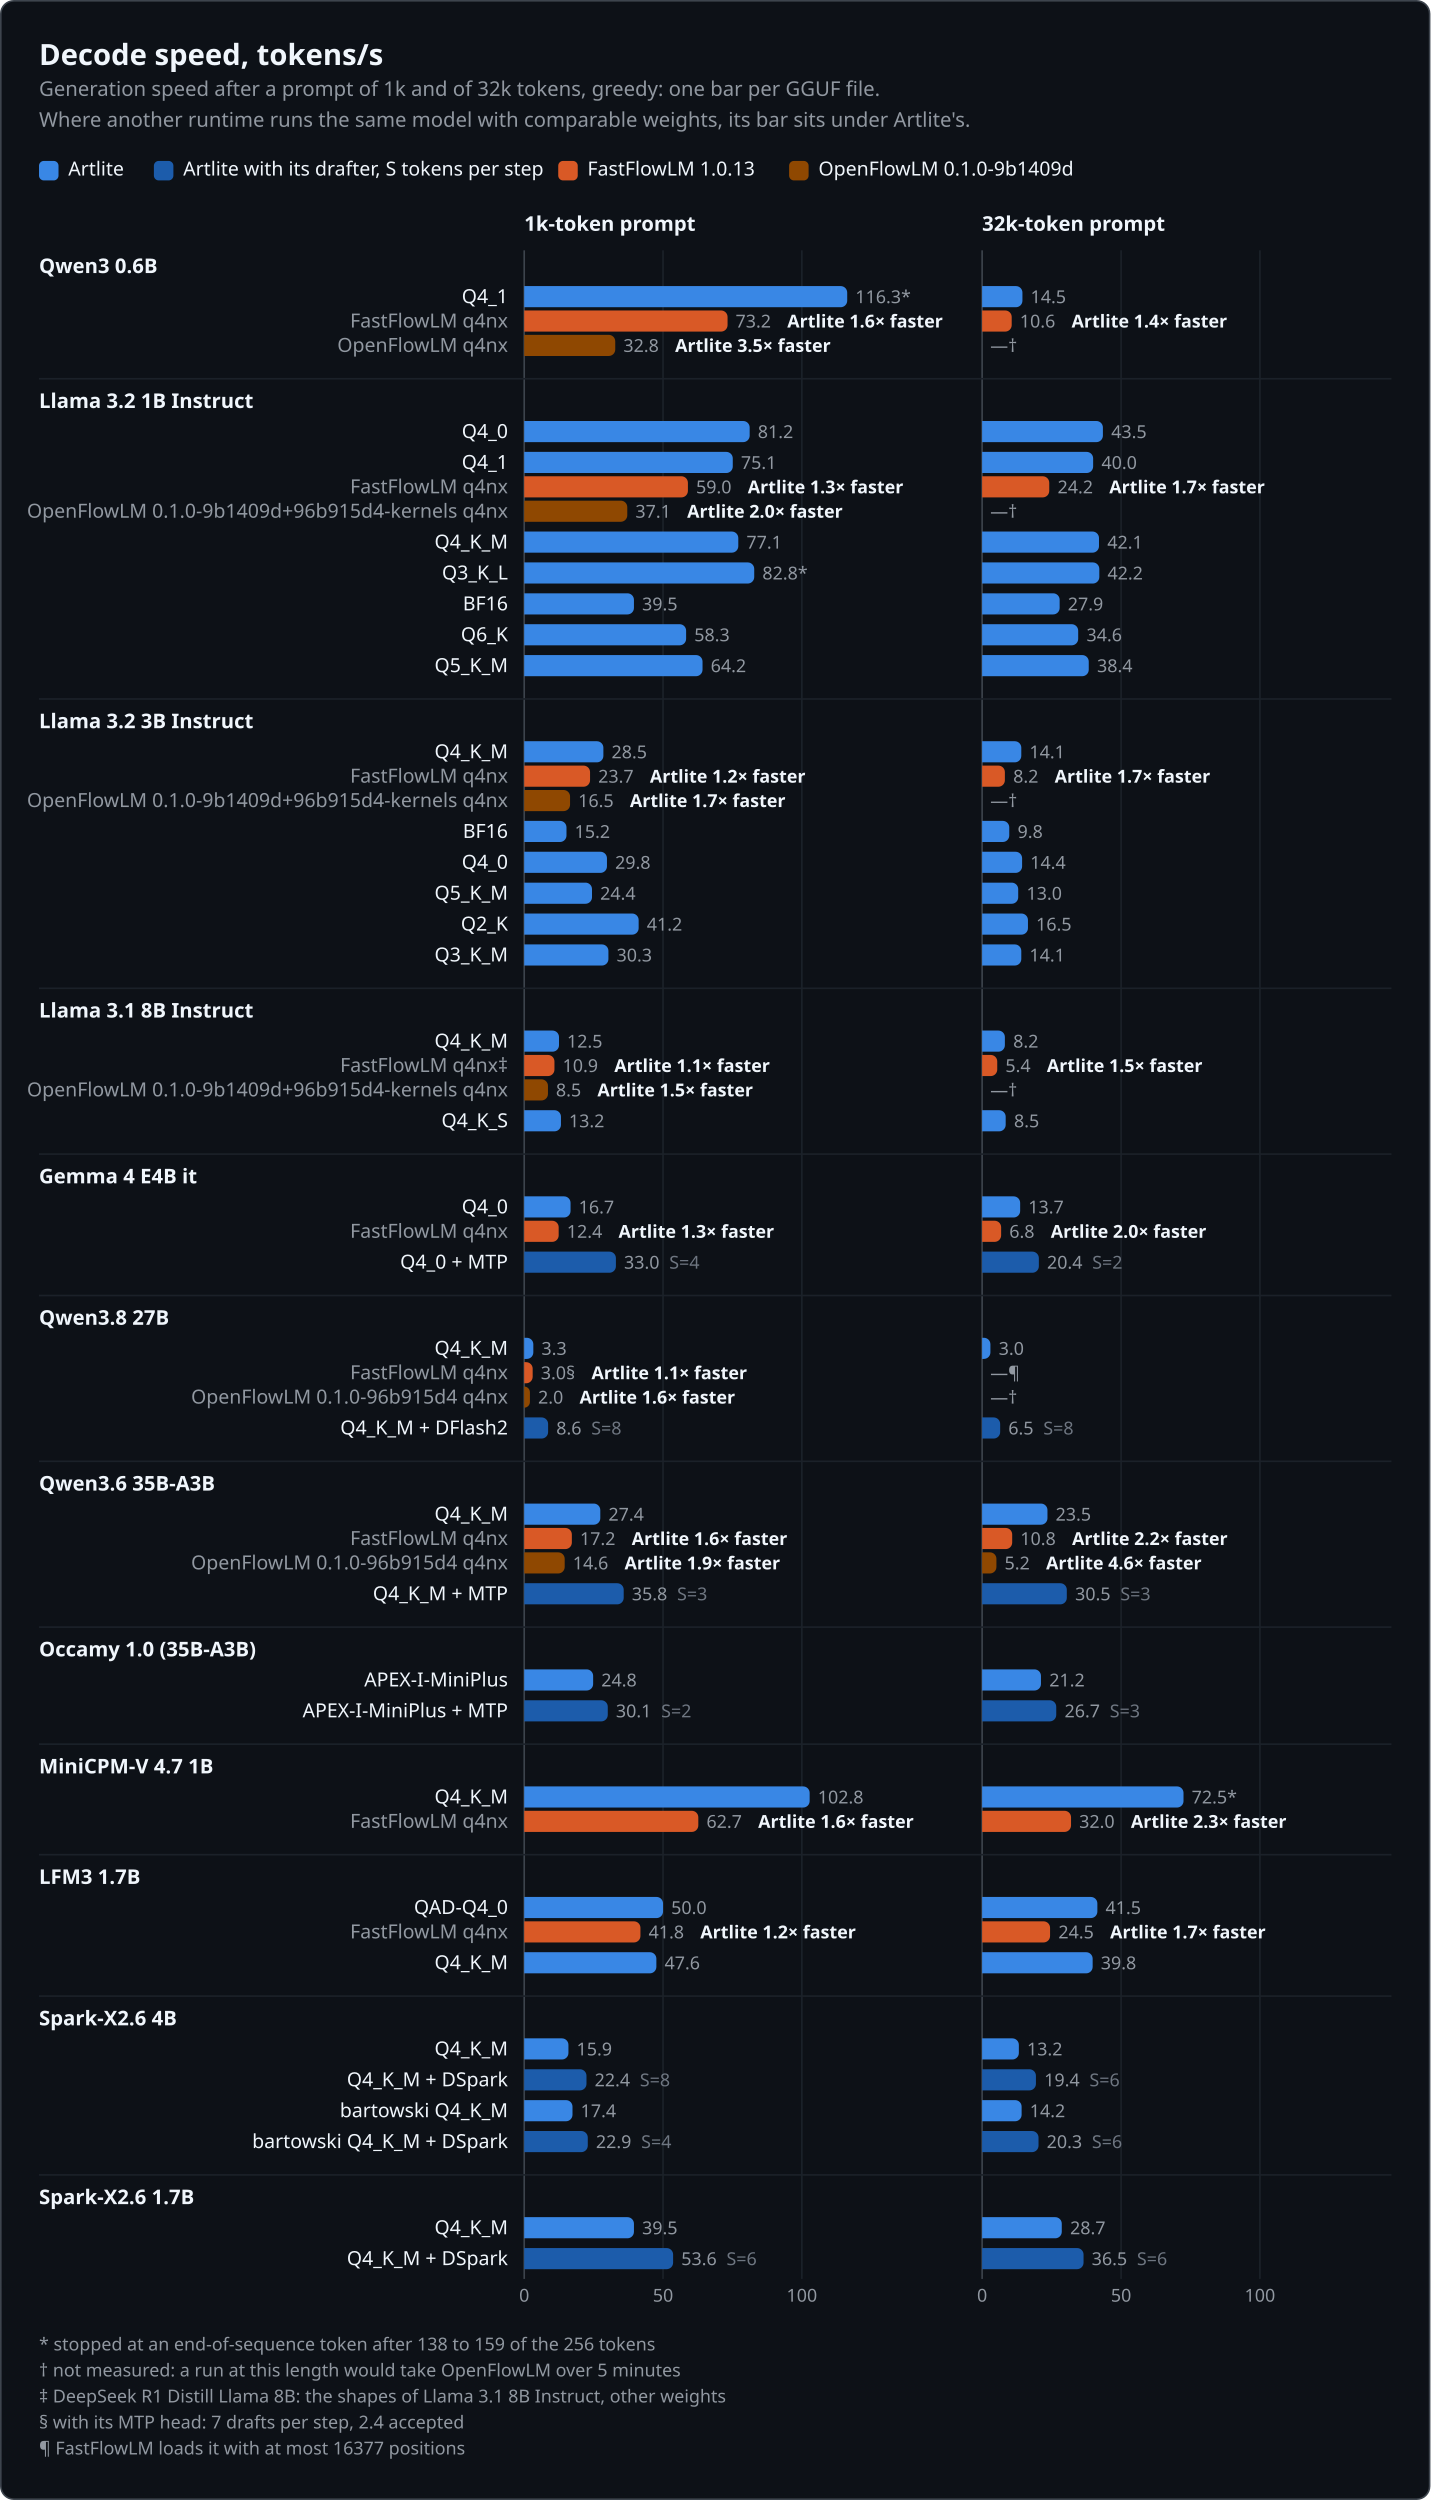
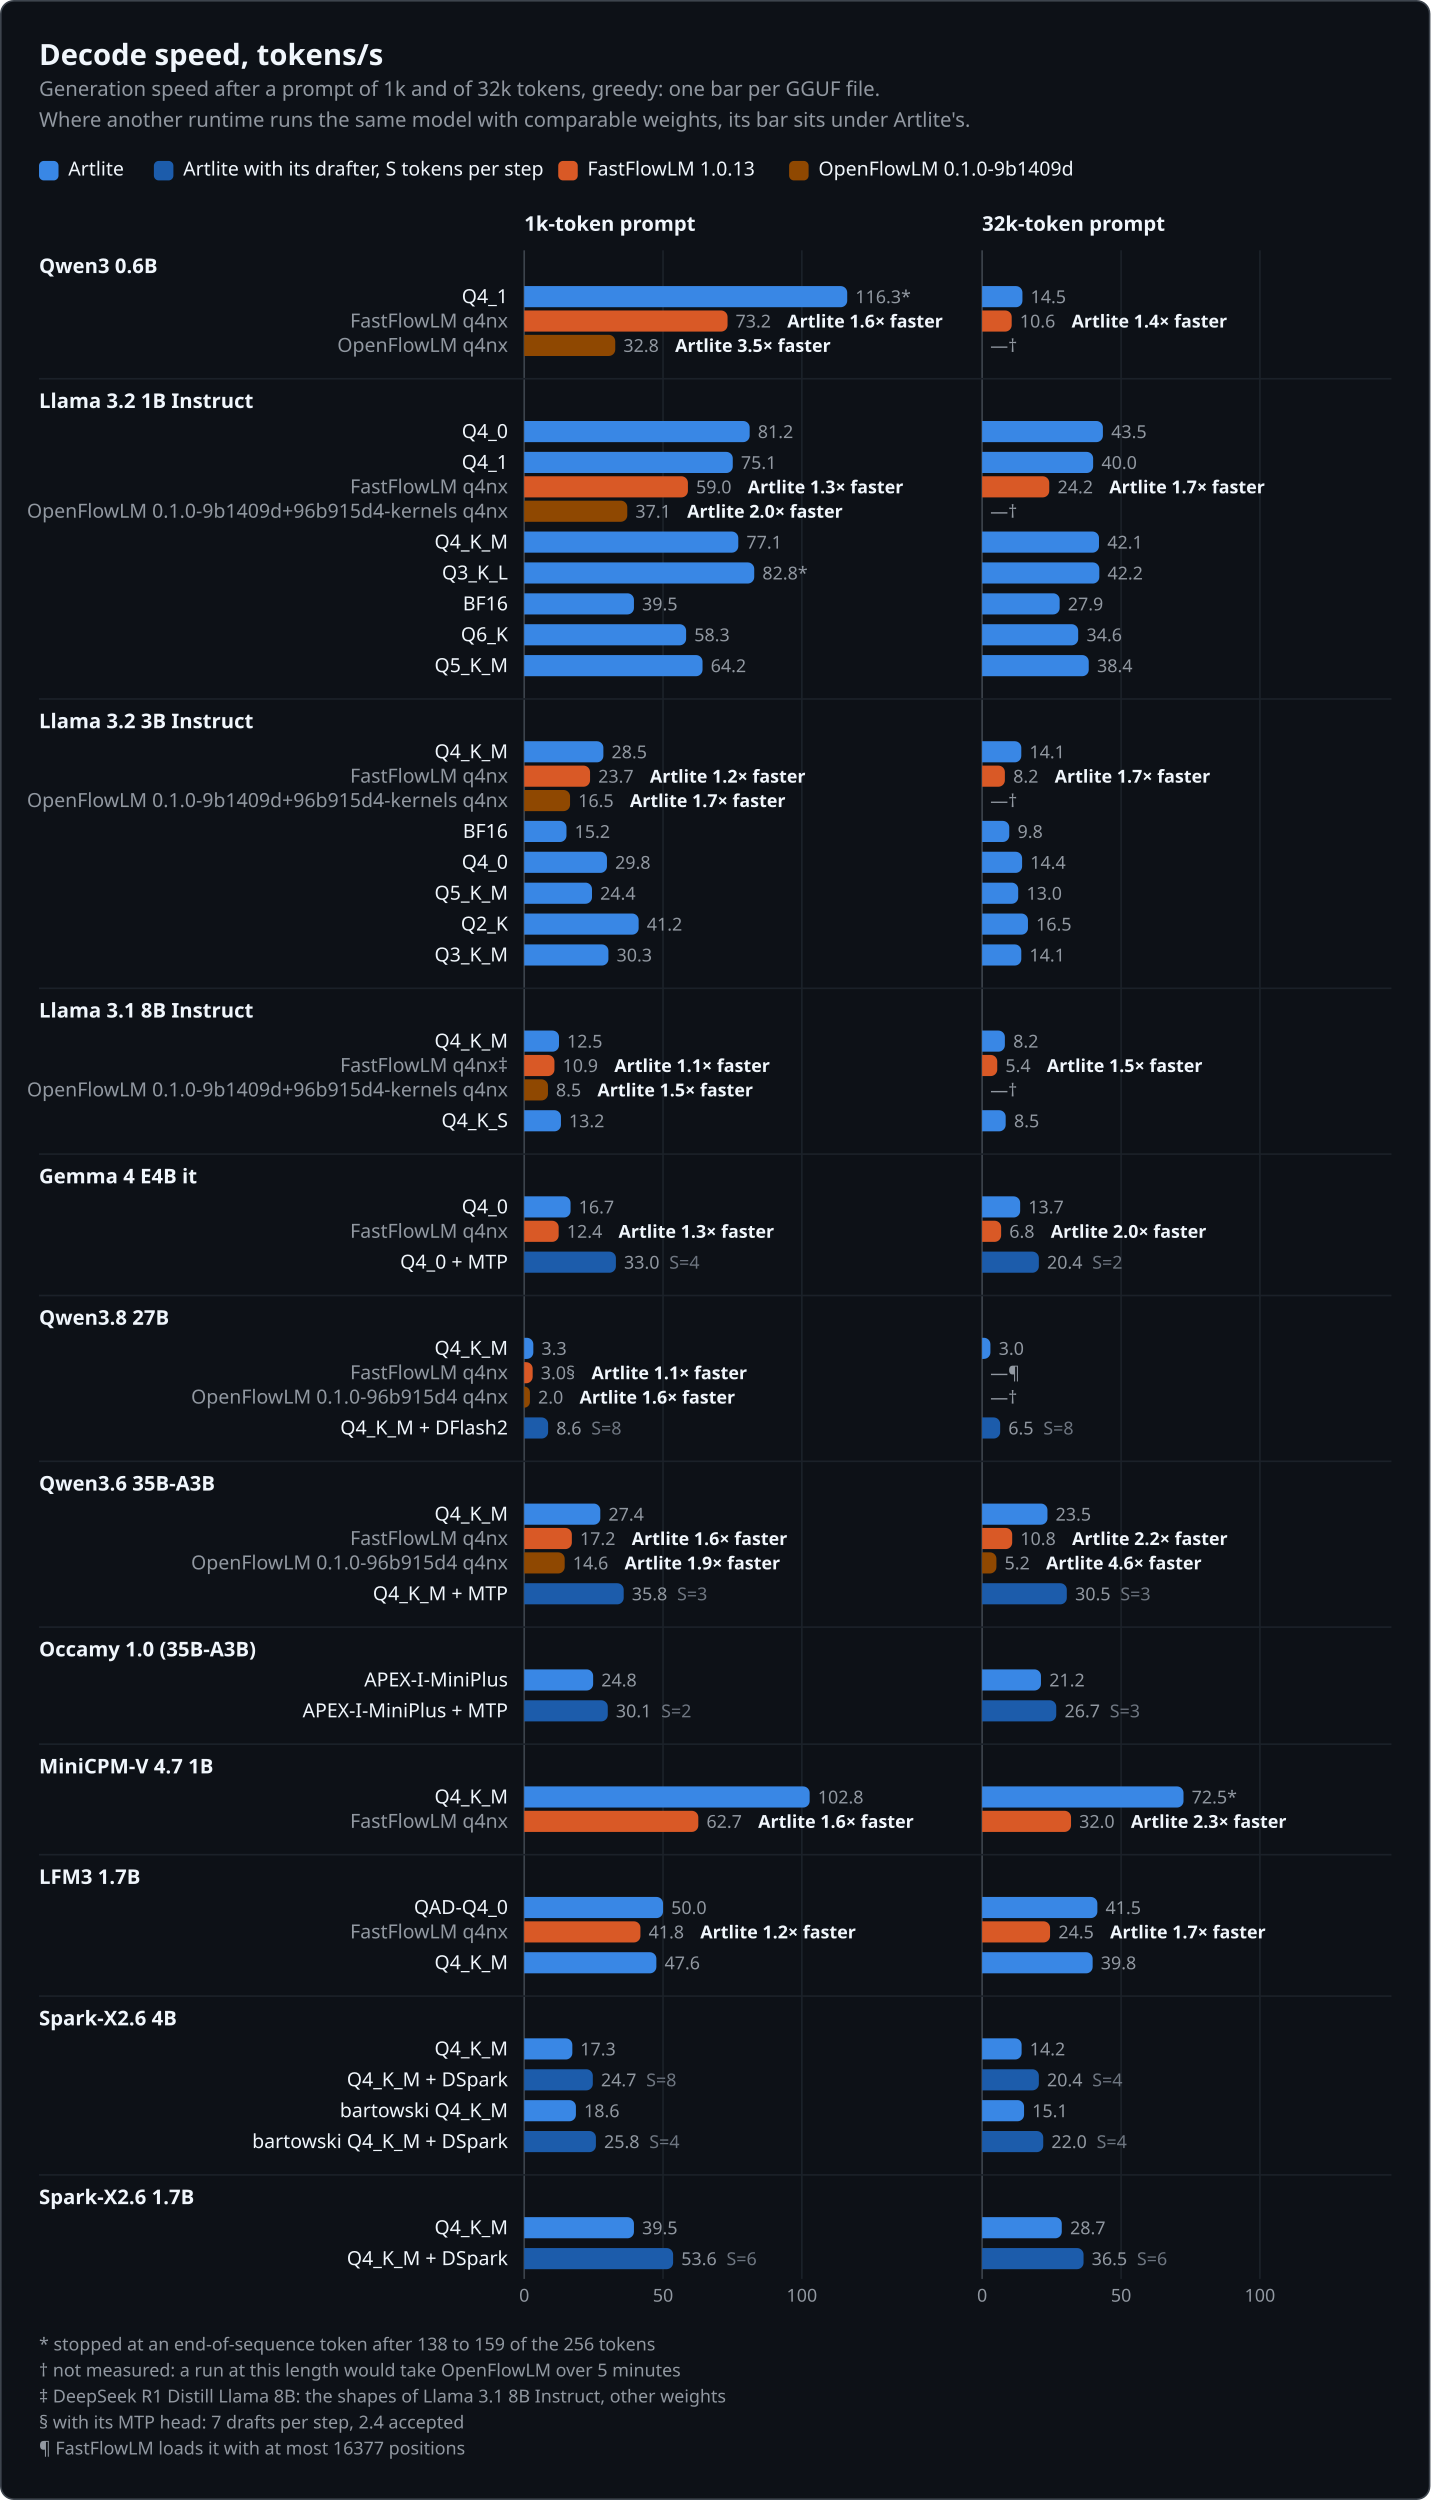
<svg xmlns="http://www.w3.org/2000/svg" width="880" height="1538" viewBox="0 0 880 1538" role="img" aria-labelledby="t d">
  <style>text{font-family:-apple-system, BlinkMacSystemFont, "Segoe UI", "Noto Sans", Helvetica, Arial, sans-serif;font-size:11px;fill:#9198a1;font-variant-numeric:tabular-nums}.title{font-size:18px;font-weight:600;fill:#f0f6fc}.sub{font-size:12.5px}.h{font-size:12.5px;font-weight:600;fill:#f0f6fc}.lbl{font-size:12px;fill:#f0f6fc}.lbl2{font-size:12px}.strong{font-weight:600;fill:#f0f6fc}.muted{fill:#6e7681}.small{font-size:10px}.halo{paint-order:stroke;stroke:#0d1117;stroke-width:3px;stroke-linejoin:round}.grid{stroke:#1b2129}.axis{stroke:#3d444d}.guide{stroke:#2d333b}.bracket{stroke:#9198a1;fill:none}.ft{fill:#1c5cab}.detail{font-size:12px;font-weight:400;fill:#9198a1}.tile{fill:#1b2129;stroke:#9198a1;stroke-width:1}.cut{stroke:#9198a1;stroke-width:.75;fill:none}.f0{fill:#3987e5}.l0{stroke:#3987e5;stroke-width:2;fill:none;stroke-linejoin:round;stroke-linecap:round}.d0{fill:#3987e5;stroke:#0d1117;stroke-width:1.5}.b0{fill:#3987e5;fill-opacity:.16}.f1{fill:#d95926}.l1{stroke:#d95926;stroke-width:2;fill:none;stroke-linejoin:round;stroke-linecap:round}.d1{fill:#d95926;stroke:#0d1117;stroke-width:1.5}.b1{fill:#d95926;fill-opacity:.16}.f2{fill:#199e70}.l2{stroke:#199e70;stroke-width:2;fill:none;stroke-linejoin:round;stroke-linecap:round}.d2{fill:#199e70;stroke:#0d1117;stroke-width:1.5}.b2{fill:#199e70;fill-opacity:.16}.f3{fill:#8f4801}.l3{stroke:#8f4801;stroke-width:2;fill:none;stroke-linejoin:round;stroke-linecap:round}.d3{fill:#8f4801;stroke:#0d1117;stroke-width:1.5}.b3{fill:#8f4801;fill-opacity:.16}</style>
  <rect x="0.5" y="0.5" width="879" height="1537" rx="8" fill="#0d1117" stroke="#3d444d" />
  <text x="24.0" y="40.0" class="title">Decode speed, tokens/s</text>
  <text x="24.0" y="59.0" class="sub">Generation speed after a prompt of 1k and of 32k tokens, greedy: one bar per GGUF file.</text>
  <text x="24.0" y="78.0" class="sub">Where another runtime runs the same model with comparable weights, its bar sits under Artlite's.</text>
  <rect x="24" y="99" width="12" height="12" rx="3" class="f0" />
  <text x="42.0" y="108.0" class="lbl">Artlite</text>
  <rect x="94.672" y="99" width="12" height="12" rx="3" class="ft" />
  <text x="112.7" y="108.0" class="lbl">Artlite with its drafter, S tokens per step</text>
  <rect x="343.424" y="99" width="12" height="12" rx="3" class="f1" />
  <text x="361.4" y="108.0" class="lbl">FastFlowLM 1.0.13</text>
  <rect x="485.46" y="99" width="12" height="12" rx="3" class="f3" />
  <text x="503.5" y="108.0" class="lbl">OpenFlowLM 0.1.0-9b1409d</text>
  <text x="322.5" y="142.0" class="h">1k-token prompt</text>
  <text x="604.2" y="142.0" class="h">32k-token prompt</text>
  <line x1="322.5" y1="154.0" x2="322.5" y2="1402.0" class="axis" />
  <text x="322.5" y="1416.0" text-anchor="middle">0</text>
  <line x1="407.9" y1="154.0" x2="407.9" y2="1402.0" class="grid" />
  <text x="407.9" y="1416.0" text-anchor="middle">50</text>
  <line x1="493.3" y1="154.0" x2="493.3" y2="1402.0" class="grid" />
  <text x="493.3" y="1416.0" text-anchor="middle">100</text>
  <line x1="604.2" y1="154.0" x2="604.2" y2="1402.0" class="axis" />
  <text x="604.2" y="1416.0" text-anchor="middle">0</text>
  <line x1="689.7" y1="154.0" x2="689.7" y2="1402.0" class="grid" />
  <text x="689.7" y="1416.0" text-anchor="middle">50</text>
  <line x1="775.1" y1="154.0" x2="775.1" y2="1402.0" class="grid" />
  <text x="775.1" y="1416.0" text-anchor="middle">100</text>
  <text x="24" y="168.0" class="h">Qwen3 0.6B</text>
  <text x="312.5" y="186.5" text-anchor="end" class="lbl">Q4_1</text>
  <path d="M322.5,176.0h194.7a4.0,4.0 0 0 1 4.0,4.0v5.0a4.0,4.0 0 0 1 -4.0,4.0h-194.7z" class="f0" />
  <text x="526.2" y="186.5">116.3*</text>
  <path d="M604.2,176.0h20.8a4.0,4.0 0 0 1 4.0,4.0v5.0a4.0,4.0 0 0 1 -4.0,4.0h-20.8z" class="f0" />
  <text x="634.0" y="186.5">14.5</text>
  <text x="312.5" y="201.5" text-anchor="end" class="lbl2">FastFlowLM q4nx</text>
  <path d="M322.5,191.0h121.1a4.0,4.0 0 0 1 4.0,4.0v5.0a4.0,4.0 0 0 1 -4.0,4.0h-121.1z" class="f1" />
  <text x="452.5" y="201.5">73.2<tspan dx="10" class="strong">Artlite 1.6× faster</tspan>
  </text>
  <path d="M604.2,191.0h14.2a4.0,4.0 0 0 1 4.0,4.0v5.0a4.0,4.0 0 0 1 -4.0,4.0h-14.2z" class="f1" />
  <text x="627.4" y="201.5">10.6<tspan dx="10" class="strong">Artlite 1.4× faster</tspan>
  </text>
  <text x="312.5" y="216.5" text-anchor="end" class="lbl2">OpenFlowLM q4nx</text>
  <path d="M322.5,206.0h52.0a4.0,4.0 0 0 1 4.0,4.0v5.0a4.0,4.0 0 0 1 -4.0,4.0h-52.0z" class="f3" />
  <text x="383.5" y="216.5">32.8<tspan dx="10" class="strong">Artlite 3.5× faster</tspan>
  </text>
  <text x="609.2" y="216.5">—†</text>
  <line x1="24" y1="233.0" x2="856" y2="233.0" class="grid" />
  <text x="24" y="251.0" class="h">Llama 3.2 1B Instruct</text>
  <text x="312.5" y="269.5" text-anchor="end" class="lbl">Q4_0</text>
  <path d="M322.5,259.0h134.7a4.0,4.0 0 0 1 4.0,4.0v5.0a4.0,4.0 0 0 1 -4.0,4.0h-134.7z" class="f0" />
  <text x="466.2" y="269.5">81.2</text>
  <path d="M604.2,259.0h70.3a4.0,4.0 0 0 1 4.0,4.0v5.0a4.0,4.0 0 0 1 -4.0,4.0h-70.3z" class="f0" />
  <text x="683.6" y="269.5">43.5</text>
  <text x="312.5" y="288.5" text-anchor="end" class="lbl">Q4_1</text>
  <path d="M322.5,278.0h124.3a4.0,4.0 0 0 1 4.0,4.0v5.0a4.0,4.0 0 0 1 -4.0,4.0h-124.3z" class="f0" />
  <text x="455.8" y="288.5">75.1</text>
  <path d="M604.2,278.0h64.3a4.0,4.0 0 0 1 4.0,4.0v5.0a4.0,4.0 0 0 1 -4.0,4.0h-64.3z" class="f0" />
  <text x="677.6" y="288.5">40.0</text>
  <text x="312.5" y="303.5" text-anchor="end" class="lbl2">FastFlowLM q4nx</text>
  <path d="M322.5,293.0h96.7a4.0,4.0 0 0 1 4.0,4.0v5.0a4.0,4.0 0 0 1 -4.0,4.0h-96.7z" class="f1" />
  <text x="428.2" y="303.5">59.0<tspan dx="10" class="strong">Artlite 1.3× faster</tspan>
  </text>
  <path d="M604.2,293.0h37.3a4.0,4.0 0 0 1 4.0,4.0v5.0a4.0,4.0 0 0 1 -4.0,4.0h-37.3z" class="f1" />
  <text x="650.6" y="303.5">24.2<tspan dx="10" class="strong">Artlite 1.7× faster</tspan>
  </text>
  <text x="312.5" y="318.5" text-anchor="end" class="lbl2">OpenFlowLM 0.1.0-9b1409d+96b915d4-kernels q4nx</text>
  <path d="M322.5,308.0h59.4a4.0,4.0 0 0 1 4.0,4.0v5.0a4.0,4.0 0 0 1 -4.0,4.0h-59.4z" class="f3" />
  <text x="390.9" y="318.5">37.1<tspan dx="10" class="strong">Artlite 2.0× faster</tspan>
  </text>
  <text x="609.2" y="318.5">—†</text>
  <text x="312.5" y="337.5" text-anchor="end" class="lbl">Q4_K_M</text>
  <path d="M322.5,327.0h127.7a4.0,4.0 0 0 1 4.0,4.0v5.0a4.0,4.0 0 0 1 -4.0,4.0h-127.7z" class="f0" />
  <text x="459.2" y="337.5">77.1</text>
  <path d="M604.2,327.0h67.9a4.0,4.0 0 0 1 4.0,4.0v5.0a4.0,4.0 0 0 1 -4.0,4.0h-67.9z" class="f0" />
  <text x="681.2" y="337.5">42.1</text>
  <text x="312.5" y="356.5" text-anchor="end" class="lbl">Q3_K_L</text>
  <path d="M322.5,346.0h137.5a4.0,4.0 0 0 1 4.0,4.0v5.0a4.0,4.0 0 0 1 -4.0,4.0h-137.5z" class="f0" />
  <text x="469.0" y="356.5">82.8*</text>
  <path d="M604.2,346.0h68.1a4.0,4.0 0 0 1 4.0,4.0v5.0a4.0,4.0 0 0 1 -4.0,4.0h-68.1z" class="f0" />
  <text x="681.3" y="356.5">42.2</text>
  <text x="312.5" y="375.5" text-anchor="end" class="lbl">BF16</text>
  <path d="M322.5,365.0h63.5a4.0,4.0 0 0 1 4.0,4.0v5.0a4.0,4.0 0 0 1 -4.0,4.0h-63.5z" class="f0" />
  <text x="395.0" y="375.5">39.5</text>
  <path d="M604.2,365.0h43.7a4.0,4.0 0 0 1 4.0,4.0v5.0a4.0,4.0 0 0 1 -4.0,4.0h-43.7z" class="f0" />
  <text x="656.9" y="375.5">27.9</text>
  <text x="312.5" y="394.5" text-anchor="end" class="lbl">Q6_K</text>
  <path d="M322.5,384.0h95.6a4.0,4.0 0 0 1 4.0,4.0v5.0a4.0,4.0 0 0 1 -4.0,4.0h-95.6z" class="f0" />
  <text x="427.1" y="394.5">58.3</text>
  <path d="M604.2,384.0h55.1a4.0,4.0 0 0 1 4.0,4.0v5.0a4.0,4.0 0 0 1 -4.0,4.0h-55.1z" class="f0" />
  <text x="668.4" y="394.5">34.6</text>
  <text x="312.5" y="413.5" text-anchor="end" class="lbl">Q5_K_M</text>
  <path d="M322.5,403.0h105.7a4.0,4.0 0 0 1 4.0,4.0v5.0a4.0,4.0 0 0 1 -4.0,4.0h-105.7z" class="f0" />
  <text x="437.2" y="413.5">64.2</text>
  <path d="M604.2,403.0h61.6a4.0,4.0 0 0 1 4.0,4.0v5.0a4.0,4.0 0 0 1 -4.0,4.0h-61.6z" class="f0" />
  <text x="674.9" y="413.5">38.4</text>
  <line x1="24" y1="430.0" x2="856" y2="430.0" class="grid" />
  <text x="24" y="448.0" class="h">Llama 3.2 3B Instruct</text>
  <text x="312.5" y="466.5" text-anchor="end" class="lbl">Q4_K_M</text>
  <path d="M322.5,456.0h44.7a4.0,4.0 0 0 1 4.0,4.0v5.0a4.0,4.0 0 0 1 -4.0,4.0h-44.7z" class="f0" />
  <text x="376.2" y="466.5">28.5</text>
  <path d="M604.2,456.0h20.1a4.0,4.0 0 0 1 4.0,4.0v5.0a4.0,4.0 0 0 1 -4.0,4.0h-20.1z" class="f0" />
  <text x="633.3" y="466.5">14.1</text>
  <text x="312.5" y="481.5" text-anchor="end" class="lbl2">FastFlowLM q4nx</text>
  <path d="M322.5,471.0h36.5a4.0,4.0 0 0 1 4.0,4.0v5.0a4.0,4.0 0 0 1 -4.0,4.0h-36.5z" class="f1" />
  <text x="368.0" y="481.5">23.7<tspan dx="10" class="strong">Artlite 1.2× faster</tspan>
  </text>
  <path d="M604.2,471.0h10.0a4.0,4.0 0 0 1 4.0,4.0v5.0a4.0,4.0 0 0 1 -4.0,4.0h-10.0z" class="f1" />
  <text x="623.3" y="481.5">8.2<tspan dx="10" class="strong">Artlite 1.7× faster</tspan>
  </text>
  <text x="312.5" y="496.5" text-anchor="end" class="lbl2">OpenFlowLM 0.1.0-9b1409d+96b915d4-kernels q4nx</text>
  <path d="M322.5,486.0h24.2a4.0,4.0 0 0 1 4.0,4.0v5.0a4.0,4.0 0 0 1 -4.0,4.0h-24.2z" class="f3" />
  <text x="355.7" y="496.5">16.5<tspan dx="10" class="strong">Artlite 1.7× faster</tspan>
  </text>
  <text x="609.2" y="496.5">—†</text>
  <text x="312.5" y="515.5" text-anchor="end" class="lbl">BF16</text>
  <path d="M322.5,505.0h22.0a4.0,4.0 0 0 1 4.0,4.0v5.0a4.0,4.0 0 0 1 -4.0,4.0h-22.0z" class="f0" />
  <text x="353.5" y="515.5">15.2</text>
  <path d="M604.2,505.0h12.7a4.0,4.0 0 0 1 4.0,4.0v5.0a4.0,4.0 0 0 1 -4.0,4.0h-12.7z" class="f0" />
  <text x="626.0" y="515.5">9.8</text>
  <text x="312.5" y="534.5" text-anchor="end" class="lbl">Q4_0</text>
  <path d="M322.5,524.0h46.9a4.0,4.0 0 0 1 4.0,4.0v5.0a4.0,4.0 0 0 1 -4.0,4.0h-46.9z" class="f0" />
  <text x="378.4" y="534.5">29.8</text>
  <path d="M604.2,524.0h20.6a4.0,4.0 0 0 1 4.0,4.0v5.0a4.0,4.0 0 0 1 -4.0,4.0h-20.6z" class="f0" />
  <text x="633.8" y="534.5">14.4</text>
  <text x="312.5" y="553.5" text-anchor="end" class="lbl">Q5_K_M</text>
  <path d="M322.5,543.0h37.7a4.0,4.0 0 0 1 4.0,4.0v5.0a4.0,4.0 0 0 1 -4.0,4.0h-37.7z" class="f0" />
  <text x="369.2" y="553.5">24.4</text>
  <path d="M604.2,543.0h18.2a4.0,4.0 0 0 1 4.0,4.0v5.0a4.0,4.0 0 0 1 -4.0,4.0h-18.2z" class="f0" />
  <text x="631.5" y="553.5">13.0</text>
  <text x="312.5" y="572.5" text-anchor="end" class="lbl">Q2_K</text>
  <path d="M322.5,562.0h66.4a4.0,4.0 0 0 1 4.0,4.0v5.0a4.0,4.0 0 0 1 -4.0,4.0h-66.4z" class="f0" />
  <text x="397.9" y="572.5">41.2</text>
  <path d="M604.2,562.0h24.2a4.0,4.0 0 0 1 4.0,4.0v5.0a4.0,4.0 0 0 1 -4.0,4.0h-24.2z" class="f0" />
  <text x="637.4" y="572.5">16.5</text>
  <text x="312.5" y="591.5" text-anchor="end" class="lbl">Q3_K_M</text>
  <path d="M322.5,581.0h47.8a4.0,4.0 0 0 1 4.0,4.0v5.0a4.0,4.0 0 0 1 -4.0,4.0h-47.8z" class="f0" />
  <text x="379.3" y="591.5">30.3</text>
  <path d="M604.2,581.0h20.1a4.0,4.0 0 0 1 4.0,4.0v5.0a4.0,4.0 0 0 1 -4.0,4.0h-20.1z" class="f0" />
  <text x="633.3" y="591.5">14.1</text>
  <line x1="24" y1="608.0" x2="856" y2="608.0" class="grid" />
  <text x="24" y="626.0" class="h">Llama 3.1 8B Instruct</text>
  <text x="312.5" y="644.5" text-anchor="end" class="lbl">Q4_K_M</text>
  <path d="M322.5,634.0h17.4a4.0,4.0 0 0 1 4.0,4.0v5.0a4.0,4.0 0 0 1 -4.0,4.0h-17.4z" class="f0" />
  <text x="348.8" y="644.5">12.5</text>
  <path d="M604.2,634.0h10.0a4.0,4.0 0 0 1 4.0,4.0v5.0a4.0,4.0 0 0 1 -4.0,4.0h-10.0z" class="f0" />
  <text x="623.3" y="644.5">8.2</text>
  <text x="312.5" y="659.5" text-anchor="end" class="lbl2">FastFlowLM q4nx‡</text>
  <path d="M322.5,649.0h14.6a4.0,4.0 0 0 1 4.0,4.0v5.0a4.0,4.0 0 0 1 -4.0,4.0h-14.6z" class="f1" />
  <text x="346.1" y="659.5">10.9<tspan dx="10" class="strong">Artlite 1.1× faster</tspan>
  </text>
  <path d="M604.2,649.0h5.3a4.0,4.0 0 0 1 4.0,4.0v5.0a4.0,4.0 0 0 1 -4.0,4.0h-5.3z" class="f1" />
  <text x="618.5" y="659.5">5.4<tspan dx="10" class="strong">Artlite 1.5× faster</tspan>
  </text>
  <text x="312.5" y="674.5" text-anchor="end" class="lbl2">OpenFlowLM 0.1.0-9b1409d+96b915d4-kernels q4nx</text>
  <path d="M322.5,664.0h10.6a4.0,4.0 0 0 1 4.0,4.0v5.0a4.0,4.0 0 0 1 -4.0,4.0h-10.6z" class="f3" />
  <text x="342.0" y="674.5">8.5<tspan dx="10" class="strong">Artlite 1.5× faster</tspan>
  </text>
  <text x="609.2" y="674.5">—†</text>
  <text x="312.5" y="693.5" text-anchor="end" class="lbl">Q4_K_S</text>
  <path d="M322.5,683.0h18.6a4.0,4.0 0 0 1 4.0,4.0v5.0a4.0,4.0 0 0 1 -4.0,4.0h-18.6z" class="f0" />
  <text x="350.0" y="693.5">13.2</text>
  <path d="M604.2,683.0h10.5a4.0,4.0 0 0 1 4.0,4.0v5.0a4.0,4.0 0 0 1 -4.0,4.0h-10.5z" class="f0" />
  <text x="623.8" y="693.5">8.5</text>
  <line x1="24" y1="710.0" x2="856" y2="710.0" class="grid" />
  <text x="24" y="728.0" class="h">Gemma 4 E4B it</text>
  <text x="312.5" y="746.5" text-anchor="end" class="lbl">Q4_0</text>
  <path d="M322.5,736.0h24.5a4.0,4.0 0 0 1 4.0,4.0v5.0a4.0,4.0 0 0 1 -4.0,4.0h-24.5z" class="f0" />
  <text x="356.0" y="746.5">16.7</text>
  <path d="M604.2,736.0h19.4a4.0,4.0 0 0 1 4.0,4.0v5.0a4.0,4.0 0 0 1 -4.0,4.0h-19.4z" class="f0" />
  <text x="632.6" y="746.5">13.7</text>
  <text x="312.5" y="761.5" text-anchor="end" class="lbl2">FastFlowLM q4nx</text>
  <path d="M322.5,751.0h17.2a4.0,4.0 0 0 1 4.0,4.0v5.0a4.0,4.0 0 0 1 -4.0,4.0h-17.2z" class="f1" />
  <text x="348.7" y="761.5">12.4<tspan dx="10" class="strong">Artlite 1.3× faster</tspan>
  </text>
  <path d="M604.2,751.0h7.7a4.0,4.0 0 0 1 4.0,4.0v5.0a4.0,4.0 0 0 1 -4.0,4.0h-7.7z" class="f1" />
  <text x="620.9" y="761.5">6.8<tspan dx="10" class="strong">Artlite 2.0× faster</tspan>
  </text>
  <text x="312.5" y="780.5" text-anchor="end" class="lbl">Q4_0 + MTP</text>
  <path d="M322.5,770.0h52.4a4.0,4.0 0 0 1 4.0,4.0v5.0a4.0,4.0 0 0 1 -4.0,4.0h-52.4z" class="ft" />
  <text x="383.9" y="780.5">33.0<tspan dx="6" class="muted">S=4</tspan>
  </text>
  <path d="M604.2,770.0h30.9a4.0,4.0 0 0 1 4.0,4.0v5.0a4.0,4.0 0 0 1 -4.0,4.0h-30.9z" class="ft" />
  <text x="644.1" y="780.5">20.4<tspan dx="6" class="muted">S=2</tspan>
  </text>
  <line x1="24" y1="797.0" x2="856" y2="797.0" class="grid" />
  <text x="24" y="815.0" class="h">Qwen3.8 27B</text>
  <text x="312.5" y="833.5" text-anchor="end" class="lbl">Q4_K_M</text>
  <path d="M322.5,823.0h1.6a4.0,4.0 0 0 1 4.0,4.0v5.0a4.0,4.0 0 0 1 -4.0,4.0h-1.6z" class="f0" />
  <text x="333.1" y="833.5">3.3</text>
  <path d="M604.2,823.0h1.1a4.0,4.0 0 0 1 4.0,4.0v5.0a4.0,4.0 0 0 1 -4.0,4.0h-1.1z" class="f0" />
  <text x="614.4" y="833.5">3.0</text>
  <text x="312.5" y="848.5" text-anchor="end" class="lbl2">FastFlowLM q4nx</text>
  <path d="M322.5,838.0h1.2a4.0,4.0 0 0 1 4.0,4.0v5.0a4.0,4.0 0 0 1 -4.0,4.0h-1.2z" class="f1" />
  <text x="332.7" y="848.5">3.0§<tspan dx="10" class="strong">Artlite 1.1× faster</tspan>
  </text>
  <text x="609.2" y="848.5">—¶</text>
  <text x="312.5" y="863.5" text-anchor="end" class="lbl2">OpenFlowLM 0.1.0-96b915d4 q4nx</text>
  <path d="M322.5,853.0h0.0a3.503,3.503 0 0 1 3.503,3.503v6.0a3.503,3.503 0 0 1 -3.503,3.503h0.0z" class="f3" />
  <text x="331.0" y="863.5">2.0<tspan dx="10" class="strong">Artlite 1.6× faster</tspan>
  </text>
  <text x="609.2" y="863.5">—†</text>
  <text x="312.5" y="882.5" text-anchor="end" class="lbl">Q4_K_M + DFlash2</text>
  <path d="M322.5,872.0h10.7a4.0,4.0 0 0 1 4.0,4.0v5.0a4.0,4.0 0 0 1 -4.0,4.0h-10.7z" class="ft" />
  <text x="342.2" y="882.5">8.6<tspan dx="6" class="muted">S=8</tspan>
  </text>
  <path d="M604.2,872.0h7.1a4.0,4.0 0 0 1 4.0,4.0v5.0a4.0,4.0 0 0 1 -4.0,4.0h-7.1z" class="ft" />
  <text x="620.3" y="882.5">6.5<tspan dx="6" class="muted">S=8</tspan>
  </text>
  <line x1="24" y1="899.0" x2="856" y2="899.0" class="grid" />
  <text x="24" y="917.0" class="h">Qwen3.6 35B-A3B</text>
  <text x="312.5" y="935.5" text-anchor="end" class="lbl">Q4_K_M</text>
  <path d="M322.5,925.0h42.8a4.0,4.0 0 0 1 4.0,4.0v5.0a4.0,4.0 0 0 1 -4.0,4.0h-42.8z" class="f0" />
  <text x="374.3" y="935.5">27.4</text>
  <path d="M604.2,925.0h36.2a4.0,4.0 0 0 1 4.0,4.0v5.0a4.0,4.0 0 0 1 -4.0,4.0h-36.2z" class="f0" />
  <text x="649.4" y="935.5">23.5</text>
  <text x="312.5" y="950.5" text-anchor="end" class="lbl2">FastFlowLM q4nx</text>
  <path d="M322.5,940.0h25.3a4.0,4.0 0 0 1 4.0,4.0v5.0a4.0,4.0 0 0 1 -4.0,4.0h-25.3z" class="f1" />
  <text x="356.8" y="950.5">17.2<tspan dx="10" class="strong">Artlite 1.6× faster</tspan>
  </text>
  <path d="M604.2,940.0h14.5a4.0,4.0 0 0 1 4.0,4.0v5.0a4.0,4.0 0 0 1 -4.0,4.0h-14.5z" class="f1" />
  <text x="627.7" y="950.5">10.8<tspan dx="10" class="strong">Artlite 2.2× faster</tspan>
  </text>
  <text x="312.5" y="965.5" text-anchor="end" class="lbl2">OpenFlowLM 0.1.0-96b915d4 q4nx</text>
  <path d="M322.5,955.0h20.9a4.0,4.0 0 0 1 4.0,4.0v5.0a4.0,4.0 0 0 1 -4.0,4.0h-20.9z" class="f3" />
  <text x="352.4" y="965.5">14.6<tspan dx="10" class="strong">Artlite 1.9× faster</tspan>
  </text>
  <path d="M604.2,955.0h4.8a4.0,4.0 0 0 1 4.0,4.0v5.0a4.0,4.0 0 0 1 -4.0,4.0h-4.8z" class="f3" />
  <text x="618.0" y="965.5">5.2<tspan dx="10" class="strong">Artlite 4.6× faster</tspan>
  </text>
  <text x="312.5" y="984.5" text-anchor="end" class="lbl">Q4_K_M + MTP</text>
  <path d="M322.5,974.0h57.2a4.0,4.0 0 0 1 4.0,4.0v5.0a4.0,4.0 0 0 1 -4.0,4.0h-57.2z" class="ft" />
  <text x="388.7" y="984.5">35.8<tspan dx="6" class="muted">S=3</tspan>
  </text>
  <path d="M604.2,974.0h48.1a4.0,4.0 0 0 1 4.0,4.0v5.0a4.0,4.0 0 0 1 -4.0,4.0h-48.1z" class="ft" />
  <text x="661.4" y="984.5">30.5<tspan dx="6" class="muted">S=3</tspan>
  </text>
  <line x1="24" y1="1001.0" x2="856" y2="1001.0" class="grid" />
  <text x="24" y="1019.0" class="h">Occamy 1.0 (35B-A3B)</text>
  <text x="312.5" y="1037.5" text-anchor="end" class="lbl">APEX-I-MiniPlus</text>
  <path d="M322.5,1027.0h38.4a4.0,4.0 0 0 1 4.0,4.0v5.0a4.0,4.0 0 0 1 -4.0,4.0h-38.4z" class="f0" />
  <text x="369.9" y="1037.5">24.8</text>
  <path d="M604.2,1027.0h32.2a4.0,4.0 0 0 1 4.0,4.0v5.0a4.0,4.0 0 0 1 -4.0,4.0h-32.2z" class="f0" />
  <text x="645.5" y="1037.5">21.2</text>
  <text x="312.5" y="1056.5" text-anchor="end" class="lbl">APEX-I-MiniPlus + MTP</text>
  <path d="M322.5,1046.0h47.4a4.0,4.0 0 0 1 4.0,4.0v5.0a4.0,4.0 0 0 1 -4.0,4.0h-47.4z" class="ft" />
  <text x="378.9" y="1056.5">30.1<tspan dx="6" class="muted">S=2</tspan>
  </text>
  <path d="M604.2,1046.0h41.6a4.0,4.0 0 0 1 4.0,4.0v5.0a4.0,4.0 0 0 1 -4.0,4.0h-41.6z" class="ft" />
  <text x="654.9" y="1056.5">26.7<tspan dx="6" class="muted">S=3</tspan>
  </text>
  <line x1="24" y1="1073.0" x2="856" y2="1073.0" class="grid" />
  <text x="24" y="1091.0" class="h">MiniCPM-V 4.7 1B</text>
  <text x="312.5" y="1109.5" text-anchor="end" class="lbl">Q4_K_M</text>
  <path d="M322.5,1099.0h171.6a4.0,4.0 0 0 1 4.0,4.0v5.0a4.0,4.0 0 0 1 -4.0,4.0h-171.6z" class="f0" />
  <text x="503.1" y="1109.5">102.8</text>
  <path d="M604.2,1099.0h119.9a4.0,4.0 0 0 1 4.0,4.0v5.0a4.0,4.0 0 0 1 -4.0,4.0h-119.9z" class="f0" />
  <text x="733.1" y="1109.5">72.5*</text>
  <text x="312.5" y="1124.5" text-anchor="end" class="lbl2">FastFlowLM q4nx</text>
  <path d="M322.5,1114.0h103.1a4.0,4.0 0 0 1 4.0,4.0v5.0a4.0,4.0 0 0 1 -4.0,4.0h-103.1z" class="f1" />
  <text x="434.6" y="1124.5">62.7<tspan dx="10" class="strong">Artlite 1.6× faster</tspan>
  </text>
  <path d="M604.2,1114.0h50.7a4.0,4.0 0 0 1 4.0,4.0v5.0a4.0,4.0 0 0 1 -4.0,4.0h-50.7z" class="f1" />
  <text x="663.9" y="1124.5">32.0<tspan dx="10" class="strong">Artlite 2.3× faster</tspan>
  </text>
  <line x1="24" y1="1141.0" x2="856" y2="1141.0" class="grid" />
  <text x="24" y="1159.0" class="h">LFM3 1.7B</text>
  <text x="312.5" y="1177.5" text-anchor="end" class="lbl">QAD-Q4_0</text>
  <path d="M322.5,1167.0h81.4a4.0,4.0 0 0 1 4.0,4.0v5.0a4.0,4.0 0 0 1 -4.0,4.0h-81.4z" class="f0" />
  <text x="412.9" y="1177.5">50.0</text>
  <path d="M604.2,1167.0h66.9a4.0,4.0 0 0 1 4.0,4.0v5.0a4.0,4.0 0 0 1 -4.0,4.0h-66.9z" class="f0" />
  <text x="680.1" y="1177.5">41.5</text>
  <text x="312.5" y="1192.5" text-anchor="end" class="lbl2">FastFlowLM q4nx</text>
  <path d="M322.5,1182.0h67.5a4.0,4.0 0 0 1 4.0,4.0v5.0a4.0,4.0 0 0 1 -4.0,4.0h-67.5z" class="f1" />
  <text x="399.0" y="1192.5">41.8<tspan dx="10" class="strong">Artlite 1.2× faster</tspan>
  </text>
  <path d="M604.2,1182.0h37.8a4.0,4.0 0 0 1 4.0,4.0v5.0a4.0,4.0 0 0 1 -4.0,4.0h-37.8z" class="f1" />
  <text x="651.1" y="1192.5">24.5<tspan dx="10" class="strong">Artlite 1.7× faster</tspan>
  </text>
  <text x="312.5" y="1211.5" text-anchor="end" class="lbl">Q4_K_M</text>
  <path d="M322.5,1201.0h77.3a4.0,4.0 0 0 1 4.0,4.0v5.0a4.0,4.0 0 0 1 -4.0,4.0h-77.3z" class="f0" />
  <text x="408.8" y="1211.5">47.6</text>
  <path d="M604.2,1201.0h64.0a4.0,4.0 0 0 1 4.0,4.0v5.0a4.0,4.0 0 0 1 -4.0,4.0h-64.0z" class="f0" />
  <text x="677.2" y="1211.5">39.8</text>
  <line x1="24" y1="1228.0" x2="856" y2="1228.0" class="grid" />
  <text x="24" y="1246.0" class="h">Spark-X2.6 4B</text>
  <text x="312.5" y="1264.5" text-anchor="end" class="lbl">Q4_K_M</text>
-   <path d="M322.5,1254.0h23.2a4.0,4.0 0 0 1 4.0,4.0v5.0a4.0,4.0 0 0 1 -4.0,4.0h-23.2z" class="f0" />
-   <text x="354.7" y="1264.5">15.9</text>
-   <path d="M604.2,1254.0h18.6a4.0,4.0 0 0 1 4.0,4.0v5.0a4.0,4.0 0 0 1 -4.0,4.0h-18.6z" class="f0" />
-   <text x="631.8" y="1264.5">13.2</text>
+   <path d="M322.5,1254.0h25.6a4.0,4.0 0 0 1 4.0,4.0v5.0a4.0,4.0 0 0 1 -4.0,4.0h-25.6z" class="f0" />
+   <text x="357.0" y="1264.5">17.3</text>
+   <path d="M604.2,1254.0h20.3a4.0,4.0 0 0 1 4.0,4.0v5.0a4.0,4.0 0 0 1 -4.0,4.0h-20.3z" class="f0" />
+   <text x="633.5" y="1264.5">14.2</text>
  <text x="312.5" y="1283.5" text-anchor="end" class="lbl">Q4_K_M + DSpark</text>
-   <path d="M322.5,1273.0h34.3a4.0,4.0 0 0 1 4.0,4.0v5.0a4.0,4.0 0 0 1 -4.0,4.0h-34.3z" class="ft" />
-   <text x="365.8" y="1283.5">22.4<tspan dx="6" class="muted">S=8</tspan>
-   </text>
-   <path d="M604.2,1273.0h29.1a4.0,4.0 0 0 1 4.0,4.0v5.0a4.0,4.0 0 0 1 -4.0,4.0h-29.1z" class="ft" />
-   <text x="642.4" y="1283.5">19.4<tspan dx="6" class="muted">S=6</tspan>
+   <path d="M322.5,1273.0h38.2a4.0,4.0 0 0 1 4.0,4.0v5.0a4.0,4.0 0 0 1 -4.0,4.0h-38.2z" class="ft" />
+   <text x="369.7" y="1283.5">24.7<tspan dx="6" class="muted">S=8</tspan>
+   </text>
+   <path d="M604.2,1273.0h30.9a4.0,4.0 0 0 1 4.0,4.0v5.0a4.0,4.0 0 0 1 -4.0,4.0h-30.9z" class="ft" />
+   <text x="644.1" y="1283.5">20.4<tspan dx="6" class="muted">S=4</tspan>
  </text>
  <text x="312.5" y="1302.5" text-anchor="end" class="lbl">bartowski Q4_K_M</text>
-   <path d="M322.5,1292.0h25.7a4.0,4.0 0 0 1 4.0,4.0v5.0a4.0,4.0 0 0 1 -4.0,4.0h-25.7z" class="f0" />
-   <text x="357.2" y="1302.5">17.4</text>
-   <path d="M604.2,1292.0h20.3a4.0,4.0 0 0 1 4.0,4.0v5.0a4.0,4.0 0 0 1 -4.0,4.0h-20.3z" class="f0" />
-   <text x="633.5" y="1302.5">14.2</text>
+   <path d="M322.5,1292.0h27.8a4.0,4.0 0 0 1 4.0,4.0v5.0a4.0,4.0 0 0 1 -4.0,4.0h-27.8z" class="f0" />
+   <text x="359.3" y="1302.5">18.6</text>
+   <path d="M604.2,1292.0h21.8a4.0,4.0 0 0 1 4.0,4.0v5.0a4.0,4.0 0 0 1 -4.0,4.0h-21.8z" class="f0" />
+   <text x="635.0" y="1302.5">15.1</text>
  <text x="312.5" y="1321.5" text-anchor="end" class="lbl">bartowski Q4_K_M + DSpark</text>
-   <path d="M322.5,1311.0h35.1a4.0,4.0 0 0 1 4.0,4.0v5.0a4.0,4.0 0 0 1 -4.0,4.0h-35.1z" class="ft" />
-   <text x="366.6" y="1321.5">22.9<tspan dx="6" class="muted">S=4</tspan>
-   </text>
-   <path d="M604.2,1311.0h30.7a4.0,4.0 0 0 1 4.0,4.0v5.0a4.0,4.0 0 0 1 -4.0,4.0h-30.7z" class="ft" />
-   <text x="643.9" y="1321.5">20.3<tspan dx="6" class="muted">S=6</tspan>
+   <path d="M322.5,1311.0h40.1a4.0,4.0 0 0 1 4.0,4.0v5.0a4.0,4.0 0 0 1 -4.0,4.0h-40.1z" class="ft" />
+   <text x="371.6" y="1321.5">25.8<tspan dx="6" class="muted">S=4</tspan>
+   </text>
+   <path d="M604.2,1311.0h33.6a4.0,4.0 0 0 1 4.0,4.0v5.0a4.0,4.0 0 0 1 -4.0,4.0h-33.6z" class="ft" />
+   <text x="646.8" y="1321.5">22.0<tspan dx="6" class="muted">S=4</tspan>
  </text>
  <line x1="24" y1="1338.0" x2="856" y2="1338.0" class="grid" />
  <text x="24" y="1356.0" class="h">Spark-X2.6 1.7B</text>
  <text x="312.5" y="1374.5" text-anchor="end" class="lbl">Q4_K_M</text>
  <path d="M322.5,1364.0h63.5a4.0,4.0 0 0 1 4.0,4.0v5.0a4.0,4.0 0 0 1 -4.0,4.0h-63.5z" class="f0" />
  <text x="395.0" y="1374.5">39.5</text>
  <path d="M604.2,1364.0h45.0a4.0,4.0 0 0 1 4.0,4.0v5.0a4.0,4.0 0 0 1 -4.0,4.0h-45.0z" class="f0" />
  <text x="658.3" y="1374.5">28.7</text>
  <text x="312.5" y="1393.5" text-anchor="end" class="lbl">Q4_K_M + DSpark</text>
  <path d="M322.5,1383.0h87.6a4.0,4.0 0 0 1 4.0,4.0v5.0a4.0,4.0 0 0 1 -4.0,4.0h-87.6z" class="ft" />
  <text x="419.1" y="1393.5">53.6<tspan dx="6" class="muted">S=6</tspan>
  </text>
  <path d="M604.2,1383.0h58.4a4.0,4.0 0 0 1 4.0,4.0v5.0a4.0,4.0 0 0 1 -4.0,4.0h-58.4z" class="ft" />
  <text x="671.6" y="1393.5">36.5<tspan dx="6" class="muted">S=6</tspan>
  </text>
  <text x="24.0" y="1446.0">* stopped at an end-of-sequence token after 138 to 159 of the 256 tokens</text>
  <text x="24.0" y="1462.0">† not measured: a run at this length would take OpenFlowLM over 5 minutes</text>
  <text x="24.0" y="1478.0">‡ DeepSeek R1 Distill Llama 8B: the shapes of Llama 3.1 8B Instruct, other weights</text>
  <text x="24.0" y="1494.0">§ with its MTP head: 7 drafts per step, 2.4 accepted</text>
  <text x="24.0" y="1510.0">¶ FastFlowLM loads it with at most 16377 positions</text>
</svg>
